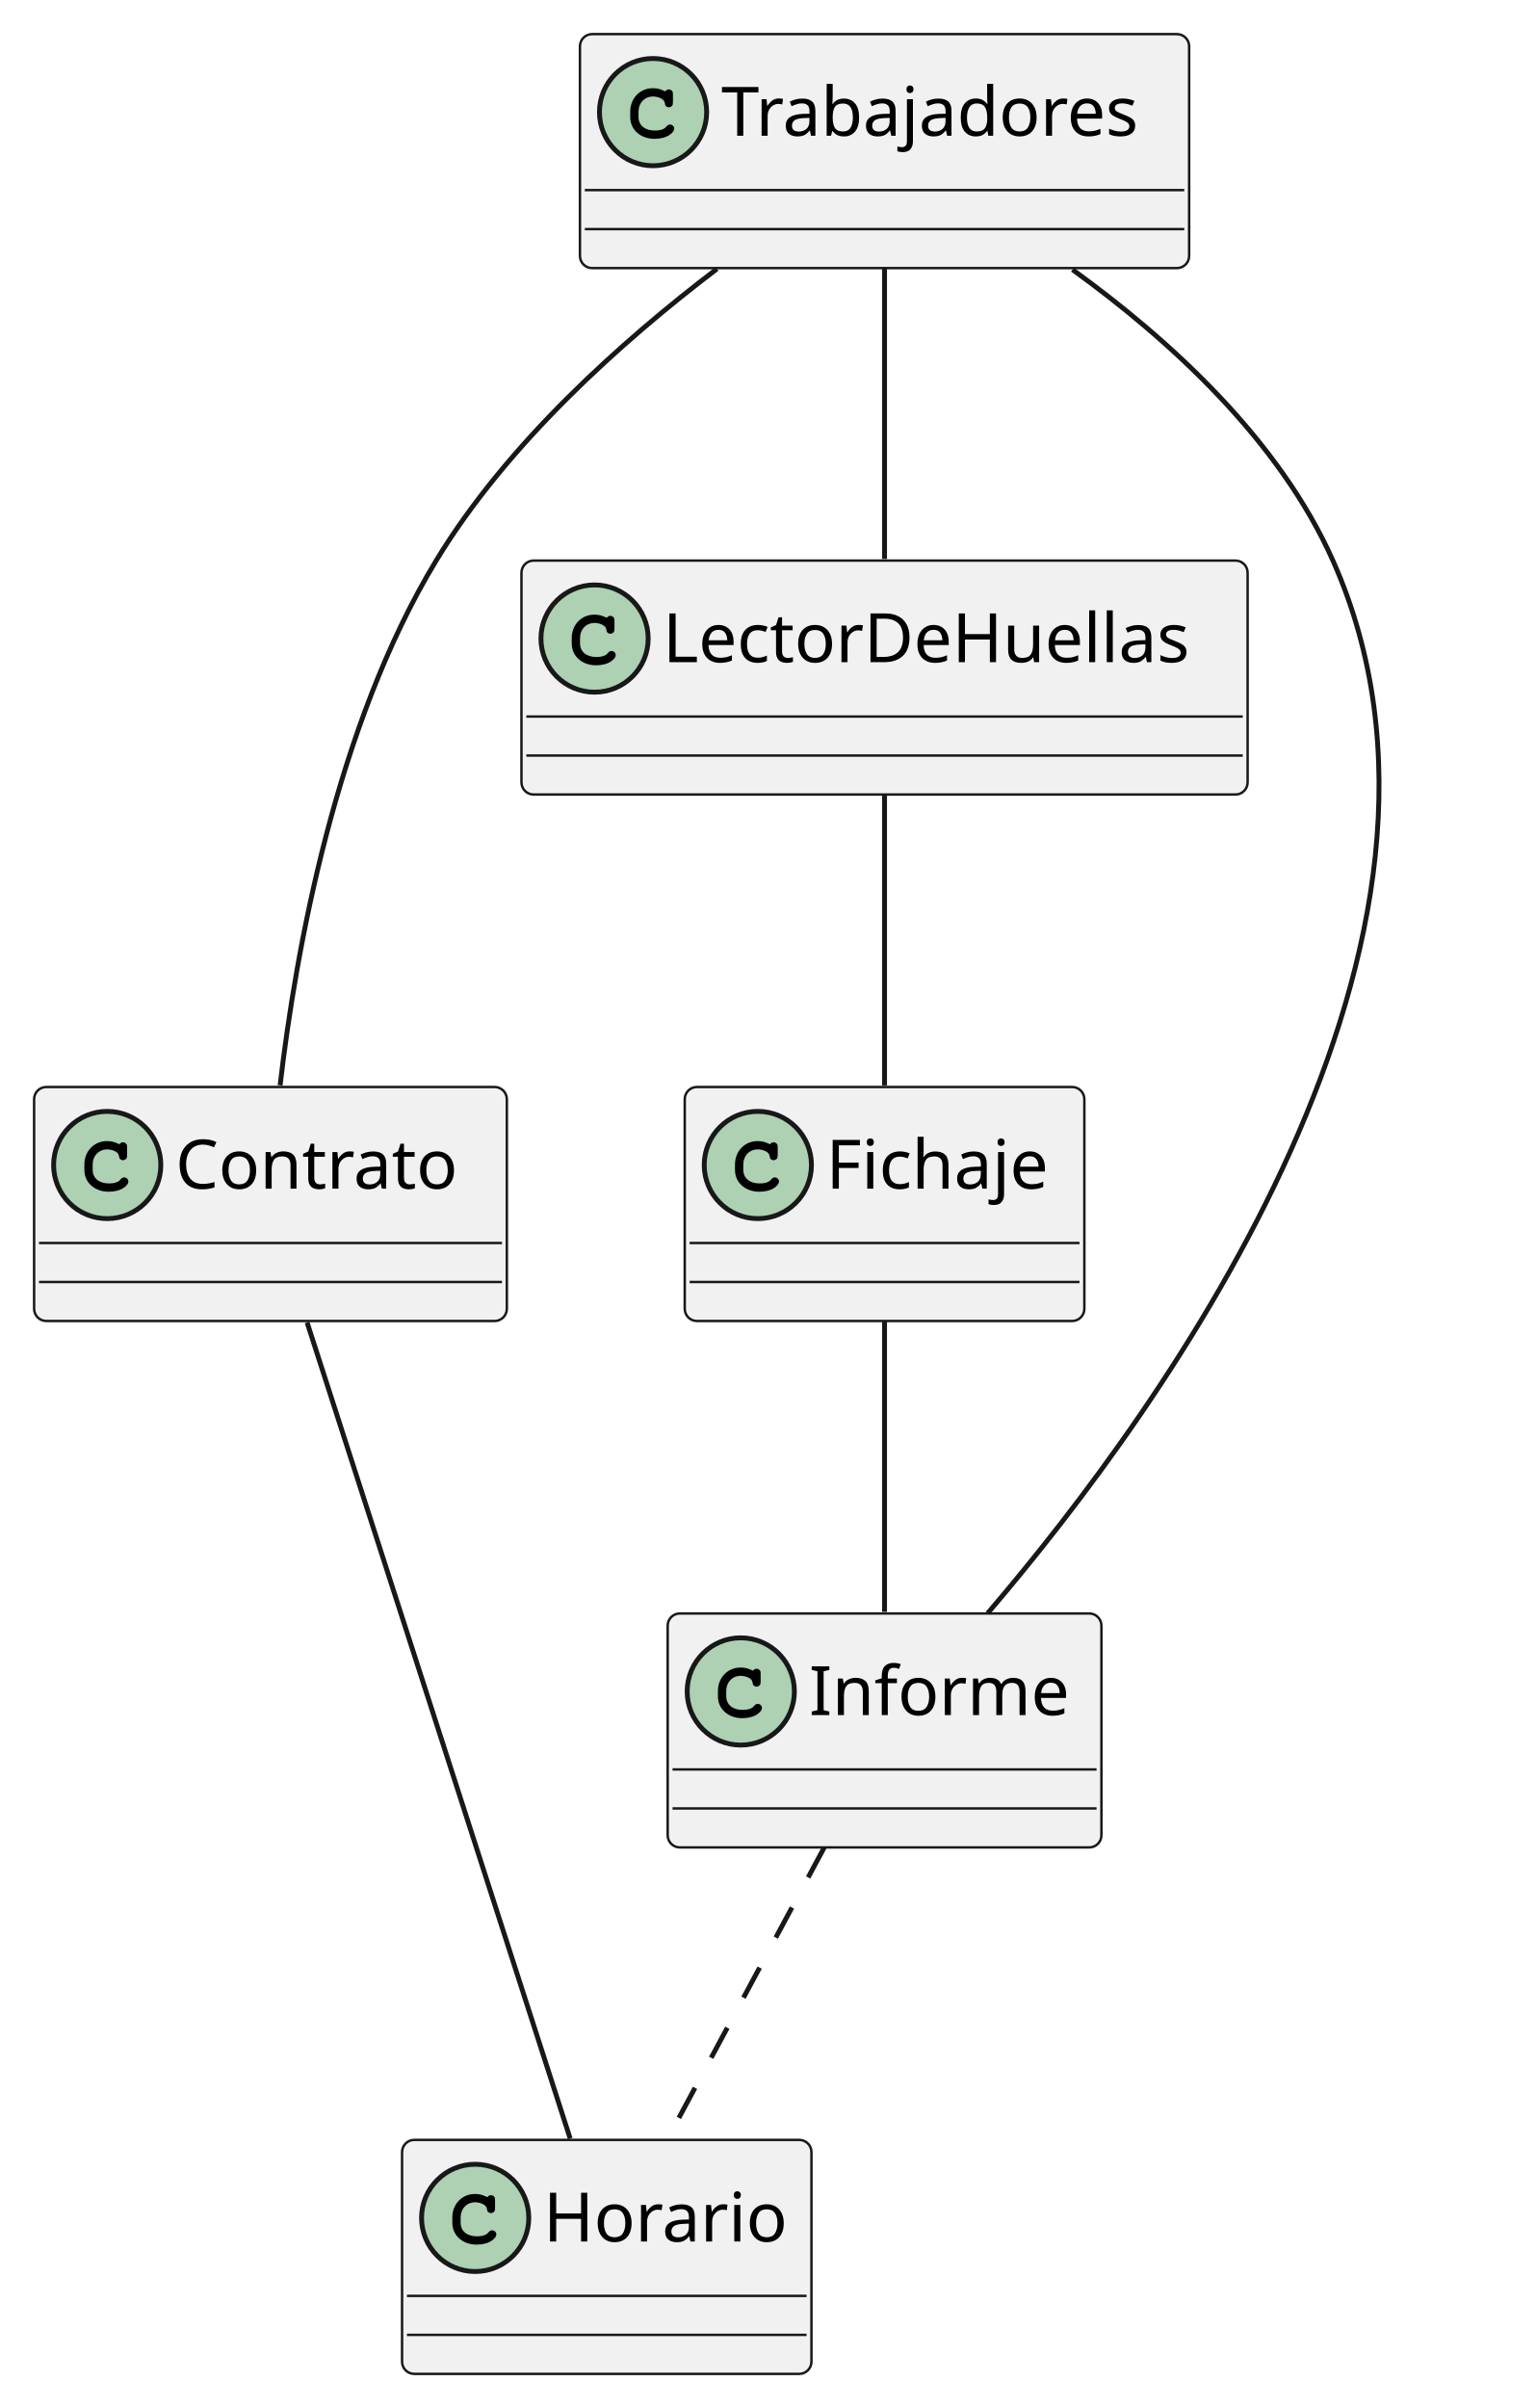
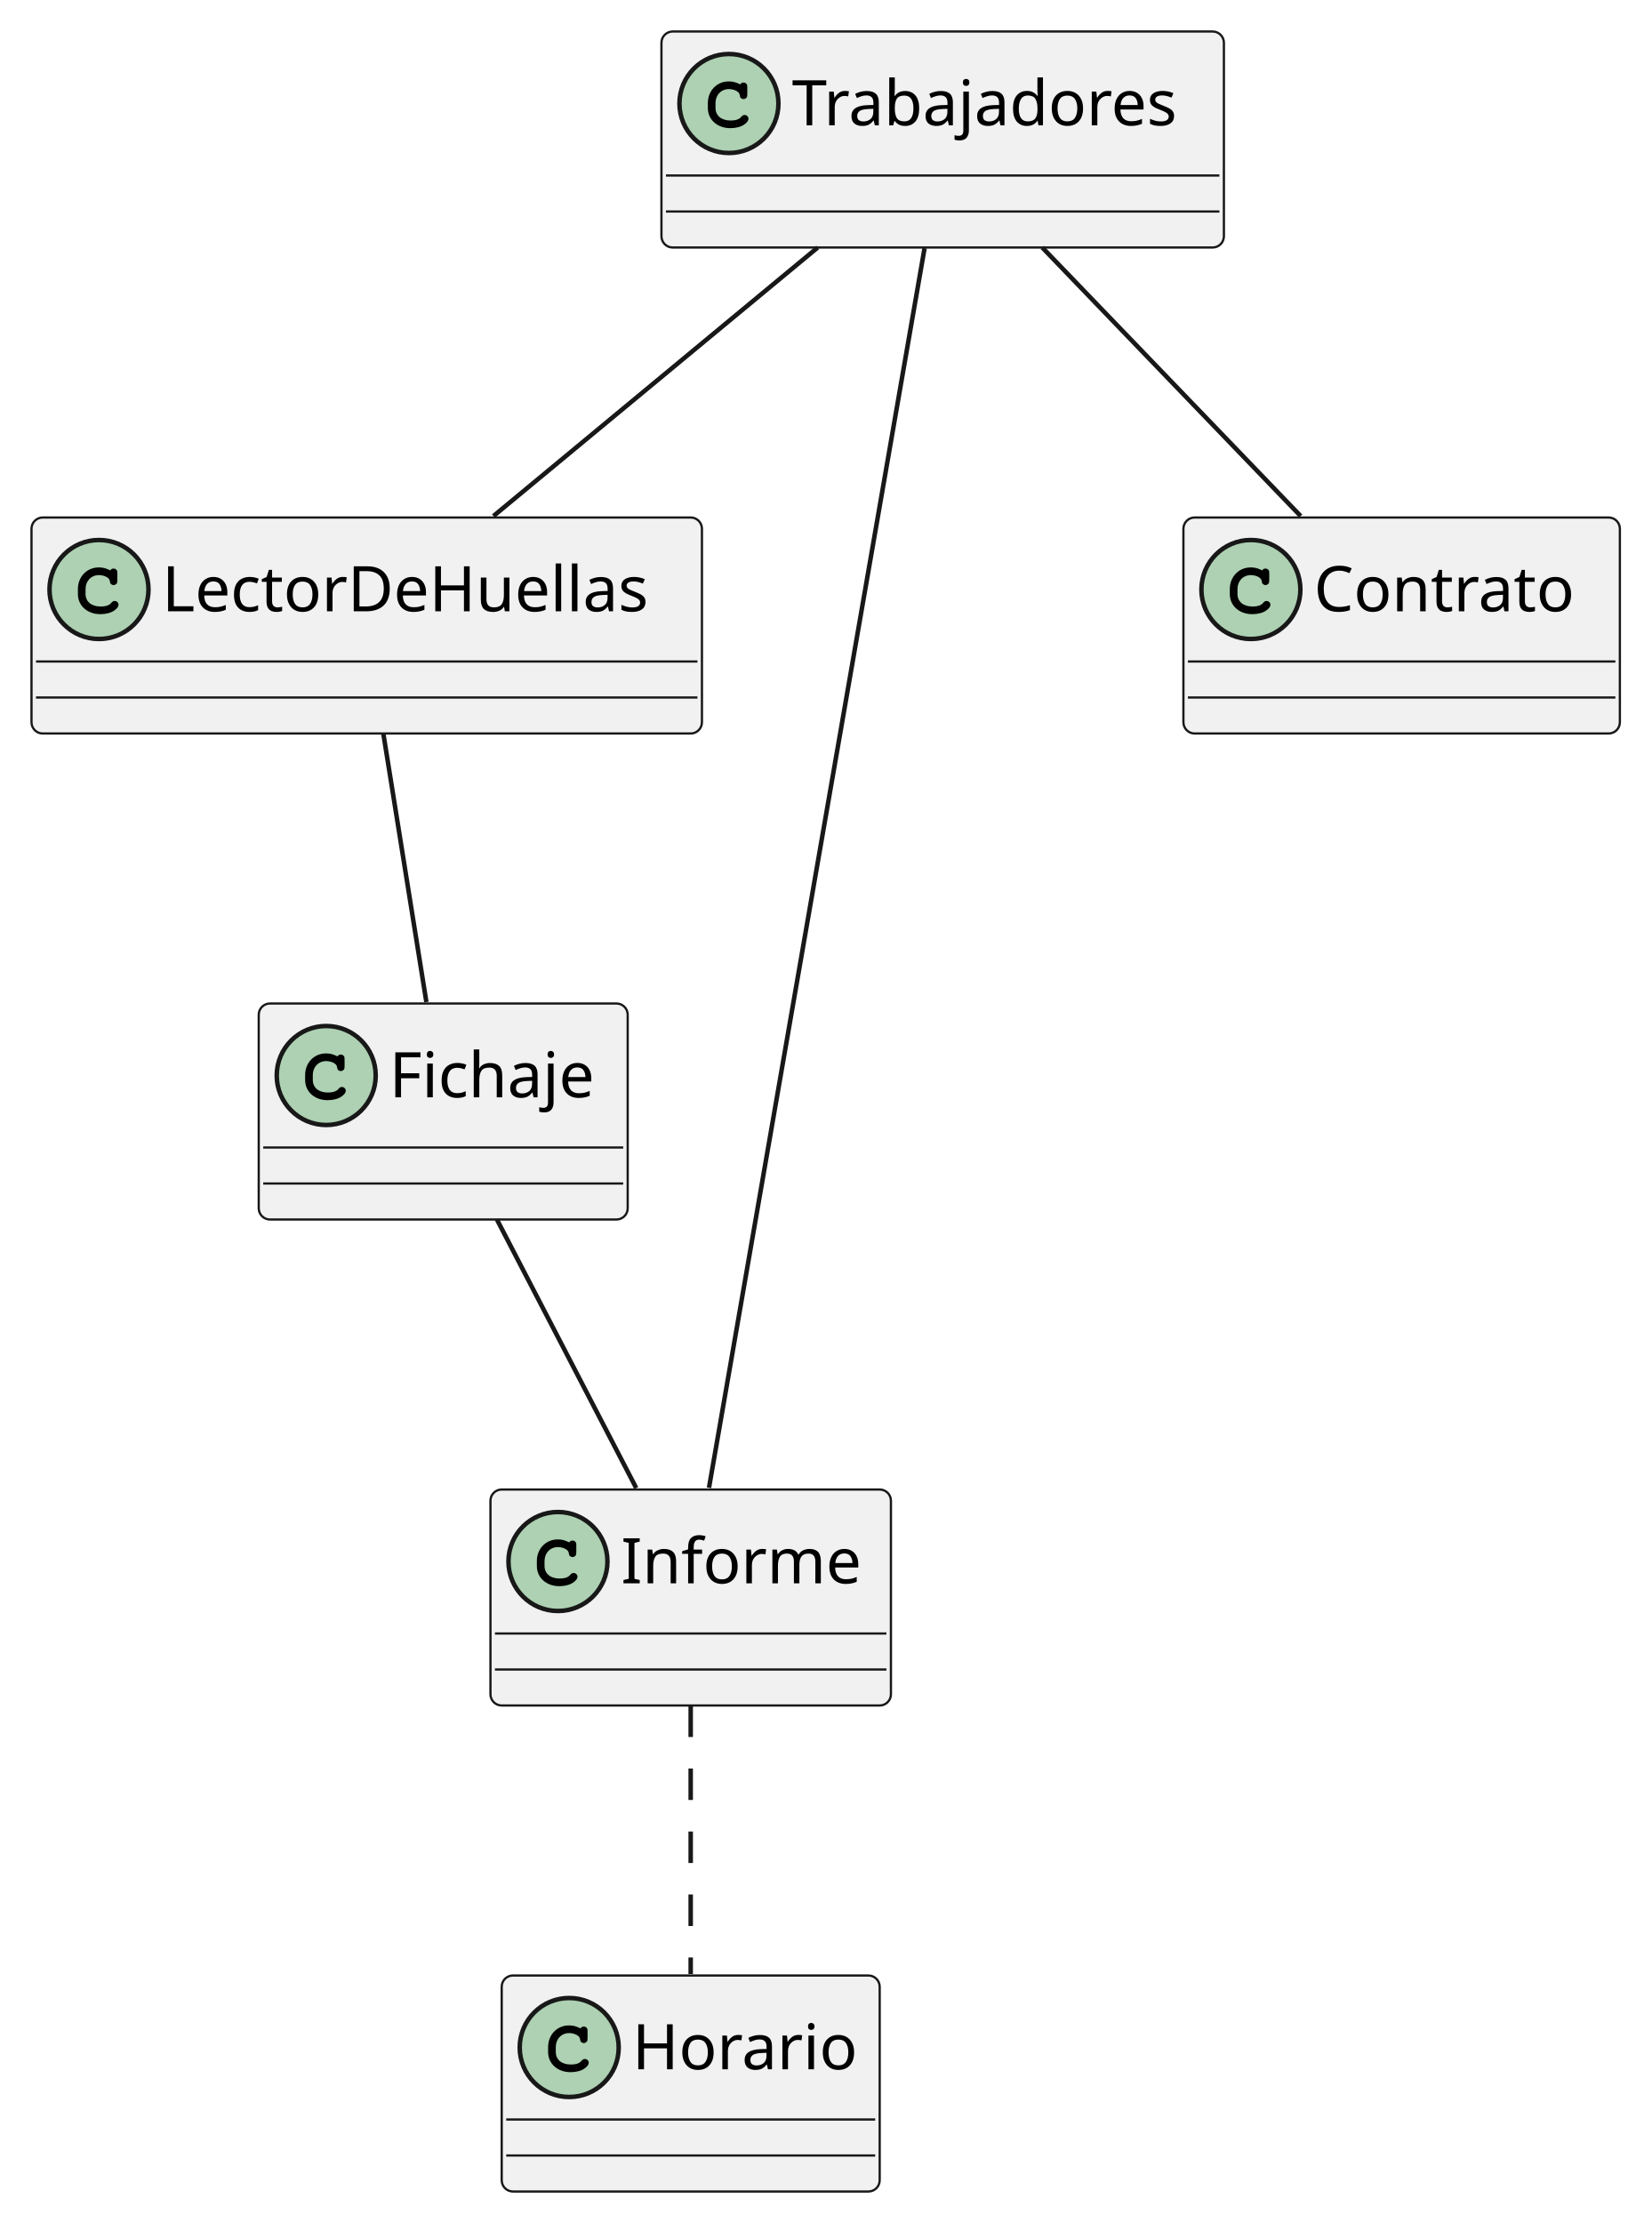
- <svg xmlns="http://www.w3.org/2000/svg" contentStyleType="text/css" height="494px" preserveAspectRatio="none" style="width:315px;height:494px;background:#FFFFFF;" version="1.1" viewBox="0 0 315 494" width="315px" zoomAndPan="magnify">
+ <svg xmlns="http://www.w3.org/2000/svg" contentStyleType="text/css" height="494px" preserveAspectRatio="none" style="width:367px;height:494px;background:#FFFFFF;" version="1.1" viewBox="0 0 367 494" width="367px" zoomAndPan="magnify">
  <defs />
  <g>
-     <g id="elem_Contrato">
-       <rect codeLine="1" fill="#F1F1F1" height="48" id="Contrato" rx="2.5" ry="2.5" style="stroke:#181818;stroke-width:0.5;" width="97" x="7" y="223" />
-       <ellipse cx="22" cy="239" fill="#ADD1B2" rx="11" ry="11" style="stroke:#181818;stroke-width:1.0;" />
-       <path d="M24.344,234.672 C23.406,234.234 22.812,234.094 21.938,234.094 C19.312,234.094 17.312,236.172 17.312,238.891 L17.312,240.016 C17.312,242.594 19.422,244.484 22.312,244.484 C23.531,244.484 24.688,244.188 25.438,243.641 C26.016,243.234 26.344,242.781 26.344,242.391 C26.344,241.938 25.953,241.547 25.484,241.547 C25.266,241.547 25.062,241.625 24.875,241.812 C24.422,242.297 24.422,242.297 24.234,242.391 C23.812,242.656 23.125,242.781 22.359,242.781 C20.312,242.781 19.016,241.688 19.016,239.984 L19.016,238.891 C19.016,237.109 20.266,235.797 22,235.797 C22.578,235.797 23.188,235.953 23.656,236.203 C24.141,236.484 24.312,236.703 24.406,237.109 C24.469,237.516 24.5,237.641 24.641,237.766 C24.781,237.906 25.016,238.016 25.234,238.016 C25.5,238.016 25.766,237.875 25.938,237.656 C26.047,237.5 26.078,237.312 26.078,236.891 L26.078,235.469 C26.078,235.031 26.062,234.906 25.969,234.75 C25.812,234.484 25.531,234.344 25.234,234.344 C24.938,234.344 24.734,234.438 24.516,234.75 L24.344,234.672 Z " fill="#000000" />
-       <text fill="#000000" font-family="sans-serif" font-size="14" lengthAdjust="spacing" textLength="65" x="36" y="243.847">Contrato</text>
-       <line style="stroke:#181818;stroke-width:0.5;" x1="8" x2="103" y1="255" y2="255" />
-       <line style="stroke:#181818;stroke-width:0.5;" x1="8" x2="103" y1="263" y2="263" />
+     <g id="elem_Trabajadores">
+       <rect codeLine="1" fill="#F1F1F1" height="48" id="Trabajadores" rx="2.5" ry="2.5" style="stroke:#181818;stroke-width:0.5;" width="125" x="147" y="7" />
+       <ellipse cx="162" cy="23" fill="#ADD1B2" rx="11" ry="11" style="stroke:#181818;stroke-width:1.0;" />
+       <path d="M164.344,18.672 C163.406,18.234 162.812,18.094 161.938,18.094 C159.312,18.094 157.312,20.172 157.312,22.891 L157.312,24.016 C157.312,26.594 159.422,28.484 162.312,28.484 C163.531,28.484 164.688,28.188 165.438,27.641 C166.016,27.234 166.344,26.781 166.344,26.391 C166.344,25.938 165.953,25.547 165.484,25.547 C165.266,25.547 165.062,25.625 164.875,25.812 C164.422,26.297 164.422,26.297 164.234,26.391 C163.812,26.656 163.125,26.781 162.359,26.781 C160.312,26.781 159.016,25.688 159.016,23.984 L159.016,22.891 C159.016,21.109 160.266,19.797 162,19.797 C162.578,19.797 163.188,19.953 163.656,20.203 C164.141,20.484 164.312,20.703 164.406,21.109 C164.469,21.516 164.5,21.641 164.641,21.766 C164.781,21.906 165.016,22.016 165.234,22.016 C165.5,22.016 165.766,21.875 165.938,21.656 C166.047,21.5 166.078,21.312 166.078,20.891 L166.078,19.469 C166.078,19.031 166.062,18.906 165.969,18.75 C165.812,18.484 165.531,18.344 165.234,18.344 C164.938,18.344 164.734,18.438 164.516,18.75 L164.344,18.672 Z " fill="#000000" />
+       <text fill="#000000" font-family="sans-serif" font-size="14" lengthAdjust="spacing" textLength="93" x="176" y="27.847">Trabajadores</text>
+       <line style="stroke:#181818;stroke-width:0.5;" x1="148" x2="271" y1="39" y2="39" />
+       <line style="stroke:#181818;stroke-width:0.5;" x1="148" x2="271" y1="47" y2="47" />
+     </g>
+     <g id="elem_LectorDeHuellas">
+       <rect codeLine="4" fill="#F1F1F1" height="48" id="LectorDeHuellas" rx="2.5" ry="2.5" style="stroke:#181818;stroke-width:0.5;" width="149" x="7" y="115" />
+       <ellipse cx="22" cy="131" fill="#ADD1B2" rx="11" ry="11" style="stroke:#181818;stroke-width:1.0;" />
+       <path d="M24.344,126.672 C23.406,126.234 22.812,126.094 21.938,126.094 C19.312,126.094 17.312,128.172 17.312,130.891 L17.312,132.016 C17.312,134.594 19.422,136.484 22.312,136.484 C23.531,136.484 24.688,136.188 25.438,135.641 C26.016,135.234 26.344,134.781 26.344,134.391 C26.344,133.938 25.953,133.547 25.484,133.547 C25.266,133.547 25.062,133.625 24.875,133.812 C24.422,134.297 24.422,134.297 24.234,134.391 C23.812,134.656 23.125,134.781 22.359,134.781 C20.312,134.781 19.016,133.688 19.016,131.984 L19.016,130.891 C19.016,129.109 20.266,127.797 22,127.797 C22.578,127.797 23.188,127.953 23.656,128.203 C24.141,128.484 24.312,128.703 24.406,129.109 C24.469,129.516 24.5,129.641 24.641,129.766 C24.781,129.906 25.016,130.016 25.234,130.016 C25.5,130.016 25.766,129.875 25.938,129.656 C26.047,129.5 26.078,129.312 26.078,128.891 L26.078,127.469 C26.078,127.031 26.062,126.906 25.969,126.75 C25.812,126.484 25.531,126.344 25.234,126.344 C24.938,126.344 24.734,126.438 24.516,126.75 L24.344,126.672 Z " fill="#000000" />
+       <text fill="#000000" font-family="sans-serif" font-size="14" lengthAdjust="spacing" textLength="117" x="36" y="135.847">LectorDeHuellas</text>
+       <line style="stroke:#181818;stroke-width:0.5;" x1="8" x2="155" y1="147" y2="147" />
+       <line style="stroke:#181818;stroke-width:0.5;" x1="8" x2="155" y1="155" y2="155" />
+     </g>
+     <g id="elem_Fichaje">
+       <rect codeLine="6" fill="#F1F1F1" height="48" id="Fichaje" rx="2.5" ry="2.5" style="stroke:#181818;stroke-width:0.5;" width="82" x="57.5" y="223" />
+       <ellipse cx="72.5" cy="239" fill="#ADD1B2" rx="11" ry="11" style="stroke:#181818;stroke-width:1.0;" />
+       <path d="M74.844,234.672 C73.906,234.234 73.312,234.094 72.438,234.094 C69.812,234.094 67.812,236.172 67.812,238.891 L67.812,240.016 C67.812,242.594 69.922,244.484 72.812,244.484 C74.031,244.484 75.188,244.188 75.938,243.641 C76.516,243.234 76.844,242.781 76.844,242.391 C76.844,241.938 76.453,241.547 75.984,241.547 C75.766,241.547 75.562,241.625 75.375,241.812 C74.922,242.297 74.922,242.297 74.734,242.391 C74.312,242.656 73.625,242.781 72.859,242.781 C70.812,242.781 69.516,241.688 69.516,239.984 L69.516,238.891 C69.516,237.109 70.766,235.797 72.5,235.797 C73.078,235.797 73.688,235.953 74.156,236.203 C74.641,236.484 74.812,236.703 74.906,237.109 C74.969,237.516 75,237.641 75.141,237.766 C75.281,237.906 75.516,238.016 75.734,238.016 C76,238.016 76.266,237.875 76.438,237.656 C76.547,237.5 76.578,237.312 76.578,236.891 L76.578,235.469 C76.578,235.031 76.562,234.906 76.469,234.75 C76.312,234.484 76.031,234.344 75.734,234.344 C75.438,234.344 75.234,234.438 75.016,234.75 L74.844,234.672 Z " fill="#000000" />
+       <text fill="#000000" font-family="sans-serif" font-size="14" lengthAdjust="spacing" textLength="50" x="86.5" y="243.847">Fichaje</text>
+       <line style="stroke:#181818;stroke-width:0.5;" x1="58.5" x2="138.5" y1="255" y2="255" />
+       <line style="stroke:#181818;stroke-width:0.5;" x1="58.5" x2="138.5" y1="263" y2="263" />
+     </g>
+     <g id="elem_Informe">
+       <rect codeLine="9" fill="#F1F1F1" height="48" id="Informe" rx="2.5" ry="2.5" style="stroke:#181818;stroke-width:0.5;" width="89" x="109" y="331" />
+       <ellipse cx="124" cy="347" fill="#ADD1B2" rx="11" ry="11" style="stroke:#181818;stroke-width:1.0;" />
+       <path d="M126.344,342.672 C125.406,342.234 124.812,342.094 123.938,342.094 C121.312,342.094 119.312,344.172 119.312,346.891 L119.312,348.016 C119.312,350.594 121.422,352.484 124.312,352.484 C125.531,352.484 126.688,352.188 127.438,351.641 C128.016,351.234 128.344,350.781 128.344,350.391 C128.344,349.938 127.953,349.547 127.484,349.547 C127.266,349.547 127.062,349.625 126.875,349.812 C126.422,350.297 126.422,350.297 126.234,350.391 C125.812,350.656 125.125,350.781 124.359,350.781 C122.312,350.781 121.016,349.688 121.016,347.984 L121.016,346.891 C121.016,345.109 122.266,343.797 124,343.797 C124.578,343.797 125.188,343.953 125.656,344.203 C126.141,344.484 126.312,344.703 126.406,345.109 C126.469,345.516 126.5,345.641 126.641,345.766 C126.781,345.906 127.016,346.016 127.234,346.016 C127.5,346.016 127.766,345.875 127.938,345.656 C128.047,345.5 128.078,345.312 128.078,344.891 L128.078,343.469 C128.078,343.031 128.062,342.906 127.969,342.75 C127.812,342.484 127.531,342.344 127.234,342.344 C126.938,342.344 126.734,342.438 126.516,342.75 L126.344,342.672 Z " fill="#000000" />
+       <text fill="#000000" font-family="sans-serif" font-size="14" lengthAdjust="spacing" textLength="57" x="138" y="351.847">Informe</text>
+       <line style="stroke:#181818;stroke-width:0.5;" x1="110" x2="197" y1="363" y2="363" />
+       <line style="stroke:#181818;stroke-width:0.5;" x1="110" x2="197" y1="371" y2="371" />
    </g>
    <g id="elem_Horario">
-       <rect codeLine="5" fill="#F1F1F1" height="48" id="Horario" rx="2.5" ry="2.5" style="stroke:#181818;stroke-width:0.5;" width="84" x="82.5" y="439" />
-       <ellipse cx="97.5" cy="455" fill="#ADD1B2" rx="11" ry="11" style="stroke:#181818;stroke-width:1.0;" />
-       <path d="M99.844,450.672 C98.906,450.234 98.312,450.094 97.438,450.094 C94.812,450.094 92.812,452.172 92.812,454.891 L92.812,456.016 C92.812,458.594 94.922,460.484 97.812,460.484 C99.031,460.484 100.188,460.188 100.938,459.641 C101.516,459.234 101.844,458.781 101.844,458.391 C101.844,457.938 101.453,457.547 100.984,457.547 C100.766,457.547 100.562,457.625 100.375,457.812 C99.922,458.297 99.922,458.297 99.734,458.391 C99.312,458.656 98.625,458.781 97.859,458.781 C95.812,458.781 94.516,457.688 94.516,455.984 L94.516,454.891 C94.516,453.109 95.766,451.797 97.5,451.797 C98.078,451.797 98.688,451.953 99.156,452.203 C99.641,452.484 99.812,452.703 99.906,453.109 C99.969,453.516 100,453.641 100.141,453.766 C100.281,453.906 100.516,454.016 100.734,454.016 C101,454.016 101.266,453.875 101.438,453.656 C101.547,453.5 101.578,453.312 101.578,452.891 L101.578,451.469 C101.578,451.031 101.562,450.906 101.469,450.75 C101.312,450.484 101.031,450.344 100.734,450.344 C100.438,450.344 100.234,450.438 100.016,450.75 L99.844,450.672 Z " fill="#000000" />
-       <text fill="#000000" font-family="sans-serif" font-size="14" lengthAdjust="spacing" textLength="52" x="111.5" y="459.847">Horario</text>
-       <line style="stroke:#181818;stroke-width:0.5;" x1="83.5" x2="165.5" y1="471" y2="471" />
-       <line style="stroke:#181818;stroke-width:0.5;" x1="83.5" x2="165.5" y1="479" y2="479" />
+       <rect codeLine="11" fill="#F1F1F1" height="48" id="Horario" rx="2.5" ry="2.5" style="stroke:#181818;stroke-width:0.5;" width="84" x="111.5" y="439" />
+       <ellipse cx="126.5" cy="455" fill="#ADD1B2" rx="11" ry="11" style="stroke:#181818;stroke-width:1.0;" />
+       <path d="M128.844,450.672 C127.906,450.234 127.312,450.094 126.438,450.094 C123.812,450.094 121.812,452.172 121.812,454.891 L121.812,456.016 C121.812,458.594 123.922,460.484 126.812,460.484 C128.031,460.484 129.188,460.188 129.938,459.641 C130.516,459.234 130.844,458.781 130.844,458.391 C130.844,457.938 130.453,457.547 129.984,457.547 C129.766,457.547 129.562,457.625 129.375,457.812 C128.922,458.297 128.922,458.297 128.734,458.391 C128.312,458.656 127.625,458.781 126.859,458.781 C124.812,458.781 123.516,457.688 123.516,455.984 L123.516,454.891 C123.516,453.109 124.766,451.797 126.5,451.797 C127.078,451.797 127.688,451.953 128.156,452.203 C128.641,452.484 128.812,452.703 128.906,453.109 C128.969,453.516 129,453.641 129.141,453.766 C129.281,453.906 129.516,454.016 129.734,454.016 C130,454.016 130.266,453.875 130.438,453.656 C130.547,453.5 130.578,453.312 130.578,452.891 L130.578,451.469 C130.578,451.031 130.562,450.906 130.469,450.75 C130.312,450.484 130.031,450.344 129.734,450.344 C129.438,450.344 129.234,450.438 129.016,450.75 L128.844,450.672 Z " fill="#000000" />
+       <text fill="#000000" font-family="sans-serif" font-size="14" lengthAdjust="spacing" textLength="52" x="140.5" y="459.847">Horario</text>
+       <line style="stroke:#181818;stroke-width:0.5;" x1="112.5" x2="194.5" y1="471" y2="471" />
+       <line style="stroke:#181818;stroke-width:0.5;" x1="112.5" x2="194.5" y1="479" y2="479" />
    </g>
-     <g id="elem_Trabajadores">
-       <rect codeLine="9" fill="#F1F1F1" height="48" id="Trabajadores" rx="2.5" ry="2.5" style="stroke:#181818;stroke-width:0.5;" width="125" x="119" y="7" />
-       <ellipse cx="134" cy="23" fill="#ADD1B2" rx="11" ry="11" style="stroke:#181818;stroke-width:1.0;" />
-       <path d="M136.344,18.672 C135.406,18.234 134.812,18.094 133.938,18.094 C131.312,18.094 129.312,20.172 129.312,22.891 L129.312,24.016 C129.312,26.594 131.422,28.484 134.312,28.484 C135.531,28.484 136.688,28.188 137.438,27.641 C138.016,27.234 138.344,26.781 138.344,26.391 C138.344,25.938 137.953,25.547 137.484,25.547 C137.266,25.547 137.062,25.625 136.875,25.812 C136.422,26.297 136.422,26.297 136.234,26.391 C135.812,26.656 135.125,26.781 134.359,26.781 C132.312,26.781 131.016,25.688 131.016,23.984 L131.016,22.891 C131.016,21.109 132.266,19.797 134,19.797 C134.578,19.797 135.188,19.953 135.656,20.203 C136.141,20.484 136.312,20.703 136.406,21.109 C136.469,21.516 136.5,21.641 136.641,21.766 C136.781,21.906 137.016,22.016 137.234,22.016 C137.5,22.016 137.766,21.875 137.938,21.656 C138.047,21.5 138.078,21.312 138.078,20.891 L138.078,19.469 C138.078,19.031 138.062,18.906 137.969,18.75 C137.812,18.484 137.531,18.344 137.234,18.344 C136.938,18.344 136.734,18.438 136.516,18.75 L136.344,18.672 Z " fill="#000000" />
-       <text fill="#000000" font-family="sans-serif" font-size="14" lengthAdjust="spacing" textLength="93" x="148" y="27.847">Trabajadores</text>
-       <line style="stroke:#181818;stroke-width:0.5;" x1="120" x2="243" y1="39" y2="39" />
-       <line style="stroke:#181818;stroke-width:0.5;" x1="120" x2="243" y1="47" y2="47" />
-     </g>
-     <g id="elem_LectorDeHuellas">
-       <rect codeLine="13" fill="#F1F1F1" height="48" id="LectorDeHuellas" rx="2.5" ry="2.5" style="stroke:#181818;stroke-width:0.5;" width="149" x="107" y="115" />
-       <ellipse cx="122" cy="131" fill="#ADD1B2" rx="11" ry="11" style="stroke:#181818;stroke-width:1.0;" />
-       <path d="M124.344,126.672 C123.406,126.234 122.812,126.094 121.938,126.094 C119.312,126.094 117.312,128.172 117.312,130.891 L117.312,132.016 C117.312,134.594 119.422,136.484 122.312,136.484 C123.531,136.484 124.688,136.188 125.438,135.641 C126.016,135.234 126.344,134.781 126.344,134.391 C126.344,133.938 125.953,133.547 125.484,133.547 C125.266,133.547 125.062,133.625 124.875,133.812 C124.422,134.297 124.422,134.297 124.234,134.391 C123.812,134.656 123.125,134.781 122.359,134.781 C120.312,134.781 119.016,133.688 119.016,131.984 L119.016,130.891 C119.016,129.109 120.266,127.797 122,127.797 C122.578,127.797 123.188,127.953 123.656,128.203 C124.141,128.484 124.312,128.703 124.406,129.109 C124.469,129.516 124.5,129.641 124.641,129.766 C124.781,129.906 125.016,130.016 125.234,130.016 C125.5,130.016 125.766,129.875 125.938,129.656 C126.047,129.5 126.078,129.312 126.078,128.891 L126.078,127.469 C126.078,127.031 126.062,126.906 125.969,126.75 C125.812,126.484 125.531,126.344 125.234,126.344 C124.938,126.344 124.734,126.438 124.516,126.75 L124.344,126.672 Z " fill="#000000" />
-       <text fill="#000000" font-family="sans-serif" font-size="14" lengthAdjust="spacing" textLength="117" x="136" y="135.847">LectorDeHuellas</text>
-       <line style="stroke:#181818;stroke-width:0.5;" x1="108" x2="255" y1="147" y2="147" />
-       <line style="stroke:#181818;stroke-width:0.5;" x1="108" x2="255" y1="155" y2="155" />
-     </g>
-     <g id="elem_Fichaje">
-       <rect codeLine="17" fill="#F1F1F1" height="48" id="Fichaje" rx="2.5" ry="2.5" style="stroke:#181818;stroke-width:0.5;" width="82" x="140.5" y="223" />
-       <ellipse cx="155.5" cy="239" fill="#ADD1B2" rx="11" ry="11" style="stroke:#181818;stroke-width:1.0;" />
-       <path d="M157.844,234.672 C156.906,234.234 156.312,234.094 155.438,234.094 C152.812,234.094 150.812,236.172 150.812,238.891 L150.812,240.016 C150.812,242.594 152.922,244.484 155.812,244.484 C157.031,244.484 158.188,244.188 158.938,243.641 C159.516,243.234 159.844,242.781 159.844,242.391 C159.844,241.938 159.453,241.547 158.984,241.547 C158.766,241.547 158.562,241.625 158.375,241.812 C157.922,242.297 157.922,242.297 157.734,242.391 C157.312,242.656 156.625,242.781 155.859,242.781 C153.812,242.781 152.516,241.688 152.516,239.984 L152.516,238.891 C152.516,237.109 153.766,235.797 155.5,235.797 C156.078,235.797 156.688,235.953 157.156,236.203 C157.641,236.484 157.812,236.703 157.906,237.109 C157.969,237.516 158,237.641 158.141,237.766 C158.281,237.906 158.516,238.016 158.734,238.016 C159,238.016 159.266,237.875 159.438,237.656 C159.547,237.5 159.578,237.312 159.578,236.891 L159.578,235.469 C159.578,235.031 159.562,234.906 159.469,234.75 C159.312,234.484 159.031,234.344 158.734,234.344 C158.438,234.344 158.234,234.438 158.016,234.75 L157.844,234.672 Z " fill="#000000" />
-       <text fill="#000000" font-family="sans-serif" font-size="14" lengthAdjust="spacing" textLength="50" x="169.5" y="243.847">Fichaje</text>
-       <line style="stroke:#181818;stroke-width:0.5;" x1="141.5" x2="221.5" y1="255" y2="255" />
-       <line style="stroke:#181818;stroke-width:0.5;" x1="141.5" x2="221.5" y1="263" y2="263" />
-     </g>
-     <g id="elem_Informe">
-       <rect codeLine="21" fill="#F1F1F1" height="48" id="Informe" rx="2.5" ry="2.5" style="stroke:#181818;stroke-width:0.5;" width="89" x="137" y="331" />
-       <ellipse cx="152" cy="347" fill="#ADD1B2" rx="11" ry="11" style="stroke:#181818;stroke-width:1.0;" />
-       <path d="M154.344,342.672 C153.406,342.234 152.812,342.094 151.938,342.094 C149.312,342.094 147.312,344.172 147.312,346.891 L147.312,348.016 C147.312,350.594 149.422,352.484 152.312,352.484 C153.531,352.484 154.688,352.188 155.438,351.641 C156.016,351.234 156.344,350.781 156.344,350.391 C156.344,349.938 155.953,349.547 155.484,349.547 C155.266,349.547 155.062,349.625 154.875,349.812 C154.422,350.297 154.422,350.297 154.234,350.391 C153.812,350.656 153.125,350.781 152.359,350.781 C150.312,350.781 149.016,349.688 149.016,347.984 L149.016,346.891 C149.016,345.109 150.266,343.797 152,343.797 C152.578,343.797 153.188,343.953 153.656,344.203 C154.141,344.484 154.312,344.703 154.406,345.109 C154.469,345.516 154.5,345.641 154.641,345.766 C154.781,345.906 155.016,346.016 155.234,346.016 C155.5,346.016 155.766,345.875 155.938,345.656 C156.047,345.5 156.078,345.312 156.078,344.891 L156.078,343.469 C156.078,343.031 156.062,342.906 155.969,342.75 C155.812,342.484 155.531,342.344 155.234,342.344 C154.938,342.344 154.734,342.438 154.516,342.75 L154.344,342.672 Z " fill="#000000" />
-       <text fill="#000000" font-family="sans-serif" font-size="14" lengthAdjust="spacing" textLength="57" x="166" y="351.847">Informe</text>
-       <line style="stroke:#181818;stroke-width:0.5;" x1="138" x2="225" y1="363" y2="363" />
-       <line style="stroke:#181818;stroke-width:0.5;" x1="138" x2="225" y1="371" y2="371" />
-     </g>
-     <g id="link_Contrato_Horario">
-       <path codeLine="27" d="M63.016,271.309 C76.288,312.474 103.728,397.575 116.994,438.72 " fill="none" id="Contrato-Horario" style="stroke:#181818;stroke-width:1.0;" />
+     <g id="elem_Contrato">
+       <rect codeLine="14" fill="#F1F1F1" height="48" id="Contrato" rx="2.5" ry="2.5" style="stroke:#181818;stroke-width:0.5;" width="97" x="263" y="115" />
+       <ellipse cx="278" cy="131" fill="#ADD1B2" rx="11" ry="11" style="stroke:#181818;stroke-width:1.0;" />
+       <path d="M280.344,126.672 C279.406,126.234 278.812,126.094 277.938,126.094 C275.312,126.094 273.312,128.172 273.312,130.891 L273.312,132.016 C273.312,134.594 275.422,136.484 278.312,136.484 C279.531,136.484 280.688,136.188 281.438,135.641 C282.016,135.234 282.344,134.781 282.344,134.391 C282.344,133.938 281.953,133.547 281.484,133.547 C281.266,133.547 281.062,133.625 280.875,133.812 C280.422,134.297 280.422,134.297 280.234,134.391 C279.812,134.656 279.125,134.781 278.359,134.781 C276.312,134.781 275.016,133.688 275.016,131.984 L275.016,130.891 C275.016,129.109 276.266,127.797 278,127.797 C278.578,127.797 279.188,127.953 279.656,128.203 C280.141,128.484 280.312,128.703 280.406,129.109 C280.469,129.516 280.5,129.641 280.641,129.766 C280.781,129.906 281.016,130.016 281.234,130.016 C281.5,130.016 281.766,129.875 281.938,129.656 C282.047,129.5 282.078,129.312 282.078,128.891 L282.078,127.469 C282.078,127.031 282.062,126.906 281.969,126.75 C281.812,126.484 281.531,126.344 281.234,126.344 C280.938,126.344 280.734,126.438 280.516,126.75 L280.344,126.672 Z " fill="#000000" />
+       <text fill="#000000" font-family="sans-serif" font-size="14" lengthAdjust="spacing" textLength="65" x="292" y="135.847">Contrato</text>
+       <line style="stroke:#181818;stroke-width:0.5;" x1="264" x2="359" y1="147" y2="147" />
+       <line style="stroke:#181818;stroke-width:0.5;" x1="264" x2="359" y1="155" y2="155" />
    </g>
    <g id="link_Trabajadores_Contrato">
-       <path codeLine="28" d="M147.12,55.152 C127.504,70.062 104.006,91.091 89.5,115 C68.902,148.949 60.682,195.165 57.474,222.657 " fill="none" id="Trabajadores-Contrato" style="stroke:#181818;stroke-width:1.0;" />
+       <path codeLine="18" d="M231.632,55 C248.624,72.658 271.99,96.941 289.058,114.678 " fill="none" id="Trabajadores-Contrato" style="stroke:#181818;stroke-width:1.0;" />
    </g>
    <g id="link_Trabajadores_LectorDeHuellas">
-       <path codeLine="29" d="M181.5,55 C181.5,72.658 181.5,96.941 181.5,114.678 " fill="none" id="Trabajadores-LectorDeHuellas" style="stroke:#181818;stroke-width:1.0;" />
+       <path codeLine="19" d="M181.726,55 C160.403,72.658 131.081,96.941 109.662,114.678 " fill="none" id="Trabajadores-LectorDeHuellas" style="stroke:#181818;stroke-width:1.0;" />
    </g>
    <g id="link_LectorDeHuellas_Fichaje">
-       <path codeLine="30" d="M181.5,163 C181.5,180.658 181.5,204.941 181.5,222.678 " fill="none" id="LectorDeHuellas-Fichaje" style="stroke:#181818;stroke-width:1.0;" />
+       <path codeLine="20" d="M85.189,163 C88.021,180.658 91.915,204.941 94.76,222.678 " fill="none" id="LectorDeHuellas-Fichaje" style="stroke:#181818;stroke-width:1.0;" />
    </g>
    <g id="link_Fichaje_Informe">
-       <path codeLine="31" d="M181.5,271 C181.5,288.658 181.5,312.941 181.5,330.678 " fill="none" id="Fichaje-Informe" style="stroke:#181818;stroke-width:1.0;" />
+       <path codeLine="21" d="M110.434,271 C119.596,288.658 132.196,312.941 141.399,330.678 " fill="none" id="Fichaje-Informe" style="stroke:#181818;stroke-width:1.0;" />
+     </g>
+     <g id="link_Informe_Horario">
+       <path codeLine="22" d="M153.5,379 C153.5,396.658 153.5,420.941 153.5,438.678 " fill="none" id="Informe-Horario" style="stroke:#181818;stroke-width:1.0;stroke-dasharray:7.0,7.0;" />
    </g>
    <g id="link_Trabajadores_Informe">
-       <path codeLine="32" d="M220.059,55.313 C240.029,69.74 262.488,90.233 273.5,115 C308.093,192.799 239.451,287.942 202.666,330.946 " fill="none" id="Trabajadores-Informe" style="stroke:#181818;stroke-width:1.0;" />
-     </g>
-     <g id="link_Informe_Horario">
-       <path codeLine="33" d="M169.132,379 C159.637,396.658 146.579,420.941 137.041,438.678 " fill="none" id="Informe-Horario" style="stroke:#181818;stroke-width:1.0;stroke-dasharray:7.0,7.0;" />
+       <path codeLine="23" d="M205.473,55.157 C195.165,114.425 167.916,271.109 157.566,330.62 " fill="none" id="Trabajadores-Informe" style="stroke:#181818;stroke-width:1.0;" />
    </g>
  </g>
</svg>
